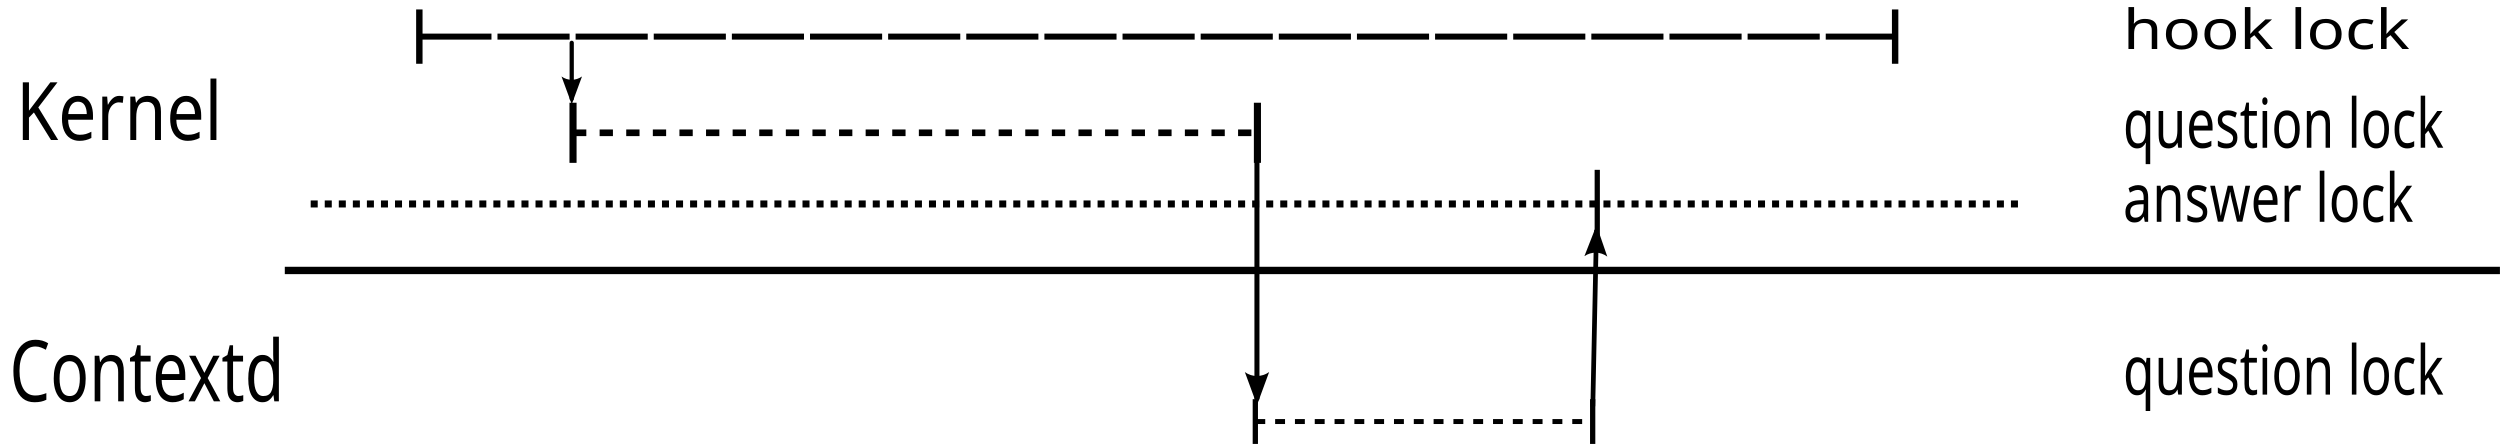
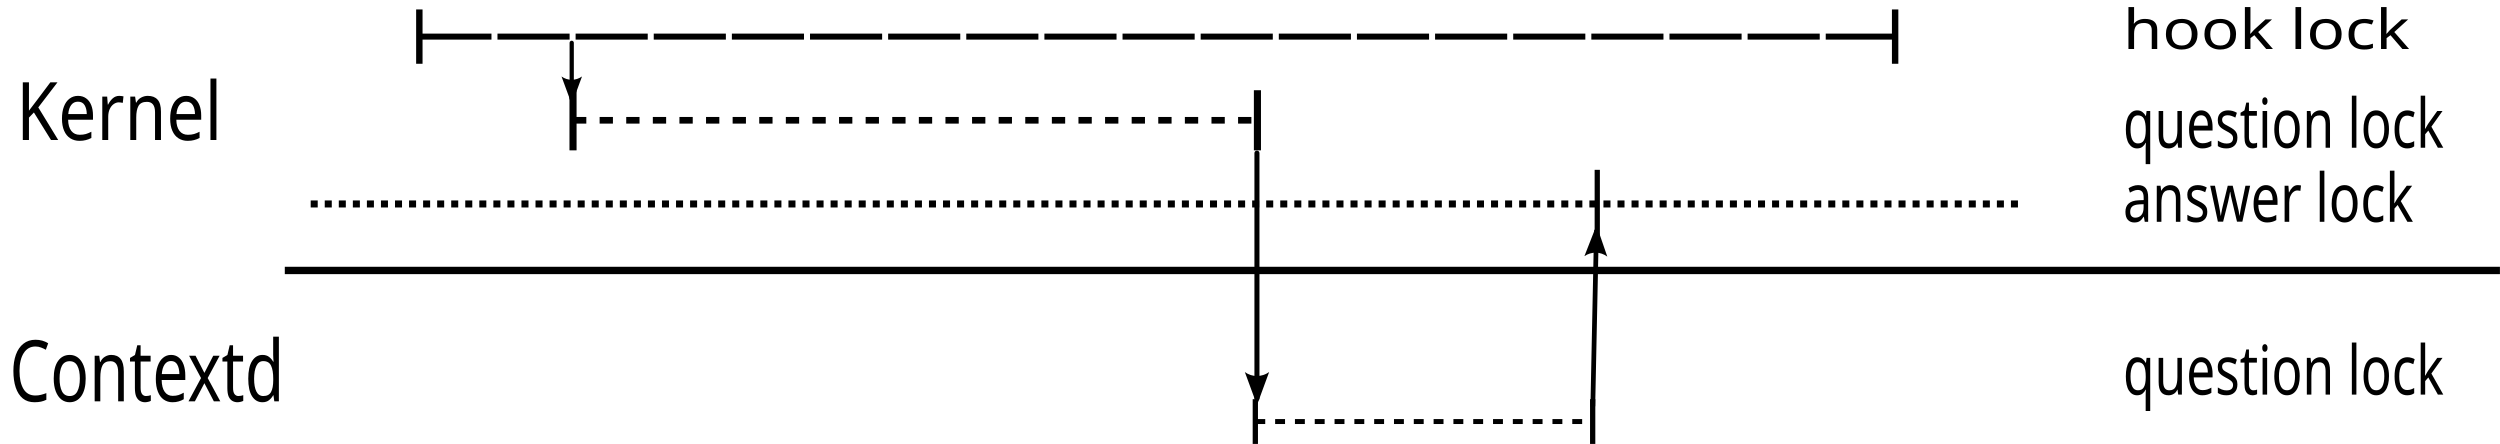
<svg xmlns="http://www.w3.org/2000/svg" width="506.348" height="89.919" id="svg3280" version="1.1">
  <defs id="defs3282">
    <marker orient="auto" refY="0" refX="0" id="Arrow2Mend" style="overflow:visible">
      <path id="path3829" style="font-size:12px;fill-rule:evenodd;stroke-width:0.625;stroke-linejoin:round" d="M 8.719,4.034 -2.207,0.016 8.719,-4.002 c -1.745,2.372 -1.735,5.617 -6e-7,8.035 z" transform="scale(-0.6,-0.6)" />
    </marker>
    <marker orient="auto" refY="0" refX="0" id="marker3229" style="overflow:visible">
      <path id="path3231" style="font-size:12px;fill-rule:evenodd;stroke-width:0.625;stroke-linejoin:round" d="M 8.719,4.034 -2.207,0.016 8.719,-4.002 c -1.745,2.372 -1.735,5.617 -6e-7,8.035 z" transform="scale(-0.6,-0.6)" />
    </marker>
    <marker orient="auto" refY="0" refX="0" id="marker3233" style="overflow:visible">
      <path id="path3235" style="font-size:12px;fill-rule:evenodd;stroke-width:0.625;stroke-linejoin:round" d="M 8.719,4.034 -2.207,0.016 8.719,-4.002 c -1.745,2.372 -1.735,5.617 -6e-7,8.035 z" transform="scale(-0.6,-0.6)" />
    </marker>
    <marker orient="auto" refY="0" refX="0" id="StopL-8" style="overflow:visible">
      <path id="path3972-0" d="M 0,5.65 0,-5.65" style="fill:none;stroke:#000000;stroke-width:1pt" transform="scale(0.8,0.8)" />
    </marker>
    <marker orient="auto" refY="0" refX="0" id="StopL" style="overflow:visible">
      <path id="path3972" d="M 0,5.65 0,-5.65" style="fill:none;stroke:#000000;stroke-width:1pt" transform="scale(0.8,0.8)" />
    </marker>
    <marker orient="auto" refY="0" refX="0" id="marker3241" style="overflow:visible">
      <path id="path3243" d="M 0,5.65 0,-5.65" style="fill:none;stroke:#000000;stroke-width:1pt" transform="scale(0.8,0.8)" />
    </marker>
    <marker orient="auto" refY="0" refX="0" id="marker3245" style="overflow:visible">
      <path id="path3247" d="M 0,5.65 0,-5.65" style="fill:none;stroke:#000000;stroke-width:1pt" transform="scale(0.8,0.8)" />
    </marker>
    <marker orient="auto" refY="0" refX="0" id="StopL-2" style="overflow:visible">
      <path id="path3972-9" d="M 0,5.65 0,-5.65" style="fill:none;stroke:#000000;stroke-width:1pt" transform="scale(0.8,0.8)" />
    </marker>
    <marker orient="auto" refY="0" refX="0" id="marker3251" style="overflow:visible">
      <path id="path3253" d="M 0,5.65 0,-5.65" style="fill:none;stroke:#000000;stroke-width:1pt" transform="scale(0.8,0.8)" />
    </marker>
    <marker orient="auto" refY="0" refX="0" id="marker3255" style="overflow:visible">
      <path id="path3257" d="M 0,5.65 0,-5.65" style="fill:none;stroke:#000000;stroke-width:1pt" transform="scale(0.8,0.8)" />
    </marker>
  </defs>
  <g id="layer1" transform="translate(-60.74546,-858.5832)">
    <text xml:space="preserve" style="font-size:15px;font-style:normal;font-weight:normal;line-height:125%;letter-spacing:0px;word-spacing:0px;fill:#000000;fill-opacity:1;stroke:none;font-family:Sans;-inkscape-font-specification:Sans;font-stretch:normal;font-variant:normal;text-anchor:start;text-align:start;writing-mode:lr" x="71.989" y="818.021" id="text6505-3" transform="scale(0.8703507,1.148962)">
      <tspan id="tspan6507-7" x="71.989" y="818.021">Contextd</tspan>
    </text>
    <text xml:space="preserve" style="font-size:15px;font-style:normal;font-weight:normal;line-height:125%;letter-spacing:0px;word-spacing:0px;fill:#000000;fill-opacity:1;stroke:none;font-family:Sans;-inkscape-font-specification:Sans;font-stretch:normal;font-variant:normal;text-anchor:start;text-align:start;writing-mode:lr" x="69.911" y="812.392" id="text6509-0" transform="scale(0.9159493,1.091764)">
      <tspan id="tspan6511-2" x="69.911" y="812.392">Kernel</tspan>
    </text>
    <path style="fill:none;stroke:#000000;stroke-width:1.491px;stroke-linecap:butt;stroke-linejoin:miter;stroke-opacity:1" d="m 118.429,913.361 448.651,0" id="path2985-1-6" />
    <path style="fill:none;stroke:#000000;stroke-width:1.217;stroke-linecap:butt;stroke-linejoin:miter;stroke-miterlimit:4;stroke-opacity:1;stroke-dasharray:14.608, 1.217;stroke-dashoffset:0;marker-start:url(#StopL);marker-end:url(#StopL)" d="m 145.679,865.998 298.905,0" id="path2985-1-6-2" />
    <path style="fill:none;stroke:#000000;stroke-width:1.423;stroke-linecap:butt;stroke-linejoin:miter;stroke-miterlimit:4;stroke-opacity:1;stroke-dasharray:1.423, 1.423;stroke-dashoffset:0;marker-start:none;marker-mid:url(#StopL-2);marker-end:none" d="m 123.673,899.893 346.187,0" id="path2985-1-6-2-6" />
-     <path style="fill:none;stroke:#000000;stroke-width:1.347;stroke-linecap:butt;stroke-linejoin:miter;stroke-miterlimit:4;stroke-opacity:1;stroke-dasharray:2.694, 2.694;stroke-dashoffset:0;marker-start:url(#StopL-8);marker-end:url(#StopL)" d="m 176.805,885.479 138.618,0" id="path2985-1-6-2-6-4" />
+     <path style="fill:none;stroke:#000000;stroke-width:1.347;stroke-linecap:butt;stroke-linejoin:miter;stroke-miterlimit:4;stroke-opacity:1;stroke-dasharray:2.694, 2.694;stroke-dashoffset:0;marker-start:url(#StopL-8);marker-end:url(#StopL)" d="m 176.805,882.946 138.618,0" id="path2985-1-6-2-6-4" />
    <path style="fill:none;stroke:#000000;stroke-width:1.003;stroke-linecap:butt;stroke-linejoin:miter;stroke-miterlimit:4;stroke-opacity:1;stroke-dasharray:2.006, 2.006;stroke-dashoffset:0;marker-start:url(#StopL-8);marker-end:url(#StopL)" d="m 314.998,943.963 68.327,0" id="path2985-1-6-2-6-4-3" />
    <path style="fill:none;stroke:#000000;stroke-width:1.061px;stroke-linecap:butt;stroke-linejoin:miter;stroke-opacity:1" d="m 384.253,892.981 0,13.505" id="path8253" />
    <path style="fill:none;stroke:#000000;stroke-width:0.861;stroke-linecap:round;stroke-linejoin:miter;stroke-miterlimit:3.4;stroke-opacity:1;stroke-dasharray:none;marker-end:url(#Arrow2Mend)" d="m 176.54,867.263 0,11.31" id="path8255" />
    <path style="fill:none;stroke:#000000;stroke-width:1.02;stroke-linecap:round;stroke-linejoin:miter;stroke-miterlimit:3.4;stroke-opacity:1;stroke-dasharray:none;marker-end:url(#Arrow2Mend)" d="m 315.325,889.597 0,49.679" id="path8255-9" />
    <path style="fill:none;stroke:#000000;stroke-width:0.962;stroke-linecap:round;stroke-linejoin:miter;stroke-miterlimit:3.4;stroke-opacity:1;stroke-dasharray:none;marker-end:url(#Arrow2Mend)" d="m 383.354,940.772 0.728,-35.291" id="path8255-9-2" />
    <text xml:space="preserve" style="font-size:12px;font-style:normal;font-variant:normal;font-weight:normal;font-stretch:normal;text-align:start;line-height:125%;letter-spacing:0px;word-spacing:0px;writing-mode:lr-tb;text-anchor:start;fill:#000000;fill-opacity:1;stroke:none;font-family:Sans;-inkscape-font-specification:Sans" x="456.402" y="933.856" id="text9097" transform="scale(1.075249,0.9300169)">
      <tspan x="456.402" y="933.856" id="tspan9101">hook lock</tspan>
    </text>
    <text xml:space="preserve" style="font-size:12px;font-style:normal;font-variant:normal;font-weight:normal;font-stretch:normal;text-align:start;line-height:125%;letter-spacing:0px;word-spacing:0px;writing-mode:lr-tb;text-anchor:start;fill:#000000;fill-opacity:1;stroke:none;font-family:Sans;-inkscape-font-specification:Sans" x="567.064" y="768.922" id="text9105" transform="scale(0.8654142,1.155516)">
      <tspan id="tspan9107" x="567.064" y="768.922">question lock</tspan>
    </text>
    <text xml:space="preserve" style="font-size:12px;font-style:normal;font-variant:normal;font-weight:normal;font-stretch:normal;text-align:start;line-height:125%;letter-spacing:0px;word-spacing:0px;writing-mode:lr-tb;text-anchor:start;fill:#000000;fill-opacity:1;stroke:none;font-family:Sans;-inkscape-font-specification:Sans" x="556.627" y="796.565" id="text9109" transform="scale(0.8816422,1.134247)">
      <tspan id="tspan9111" x="556.627" y="796.565">answer lock</tspan>
    </text>
    <text xml:space="preserve" style="font-size:12px;font-style:normal;font-variant:normal;font-weight:normal;font-stretch:normal;text-align:start;line-height:125%;letter-spacing:0px;word-spacing:0px;writing-mode:lr-tb;text-anchor:start;fill:#000000;fill-opacity:1;stroke:none;font-family:Sans;-inkscape-font-specification:Sans" x="567.064" y="812.193" id="text9105-9" transform="scale(0.8654142,1.155516)">
      <tspan id="tspan9107-8" x="567.064" y="812.193">question lock</tspan>
    </text>
  </g>
</svg>
